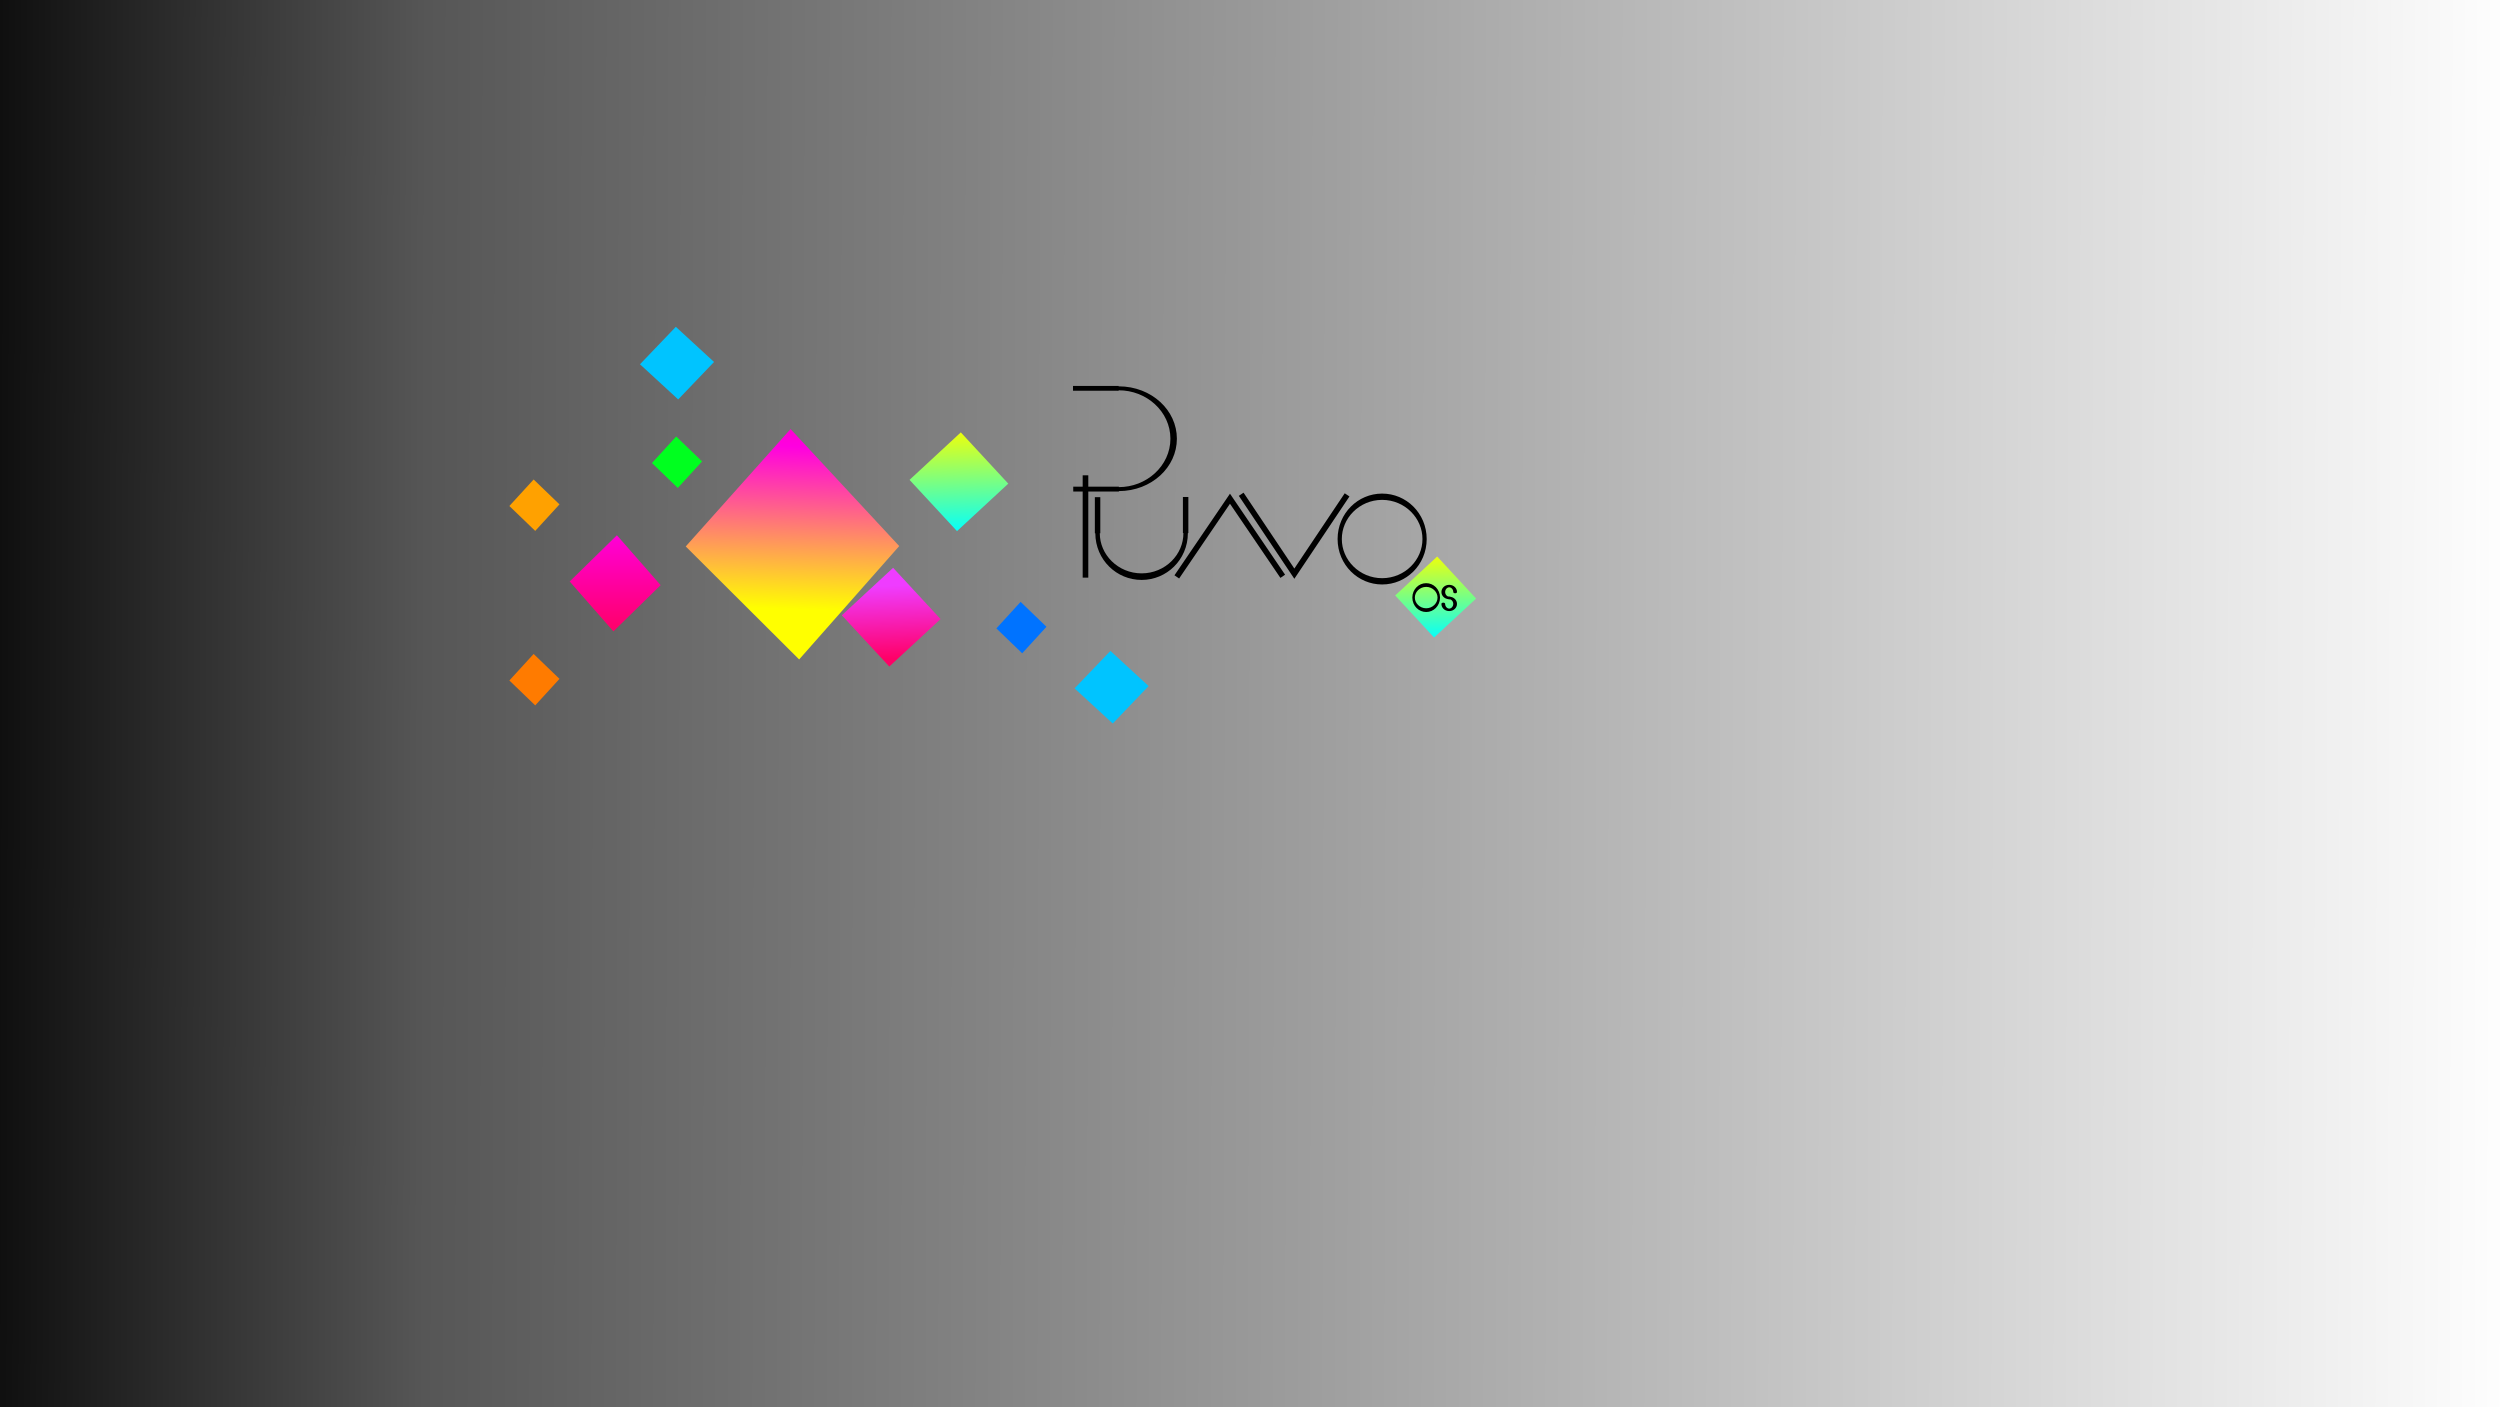
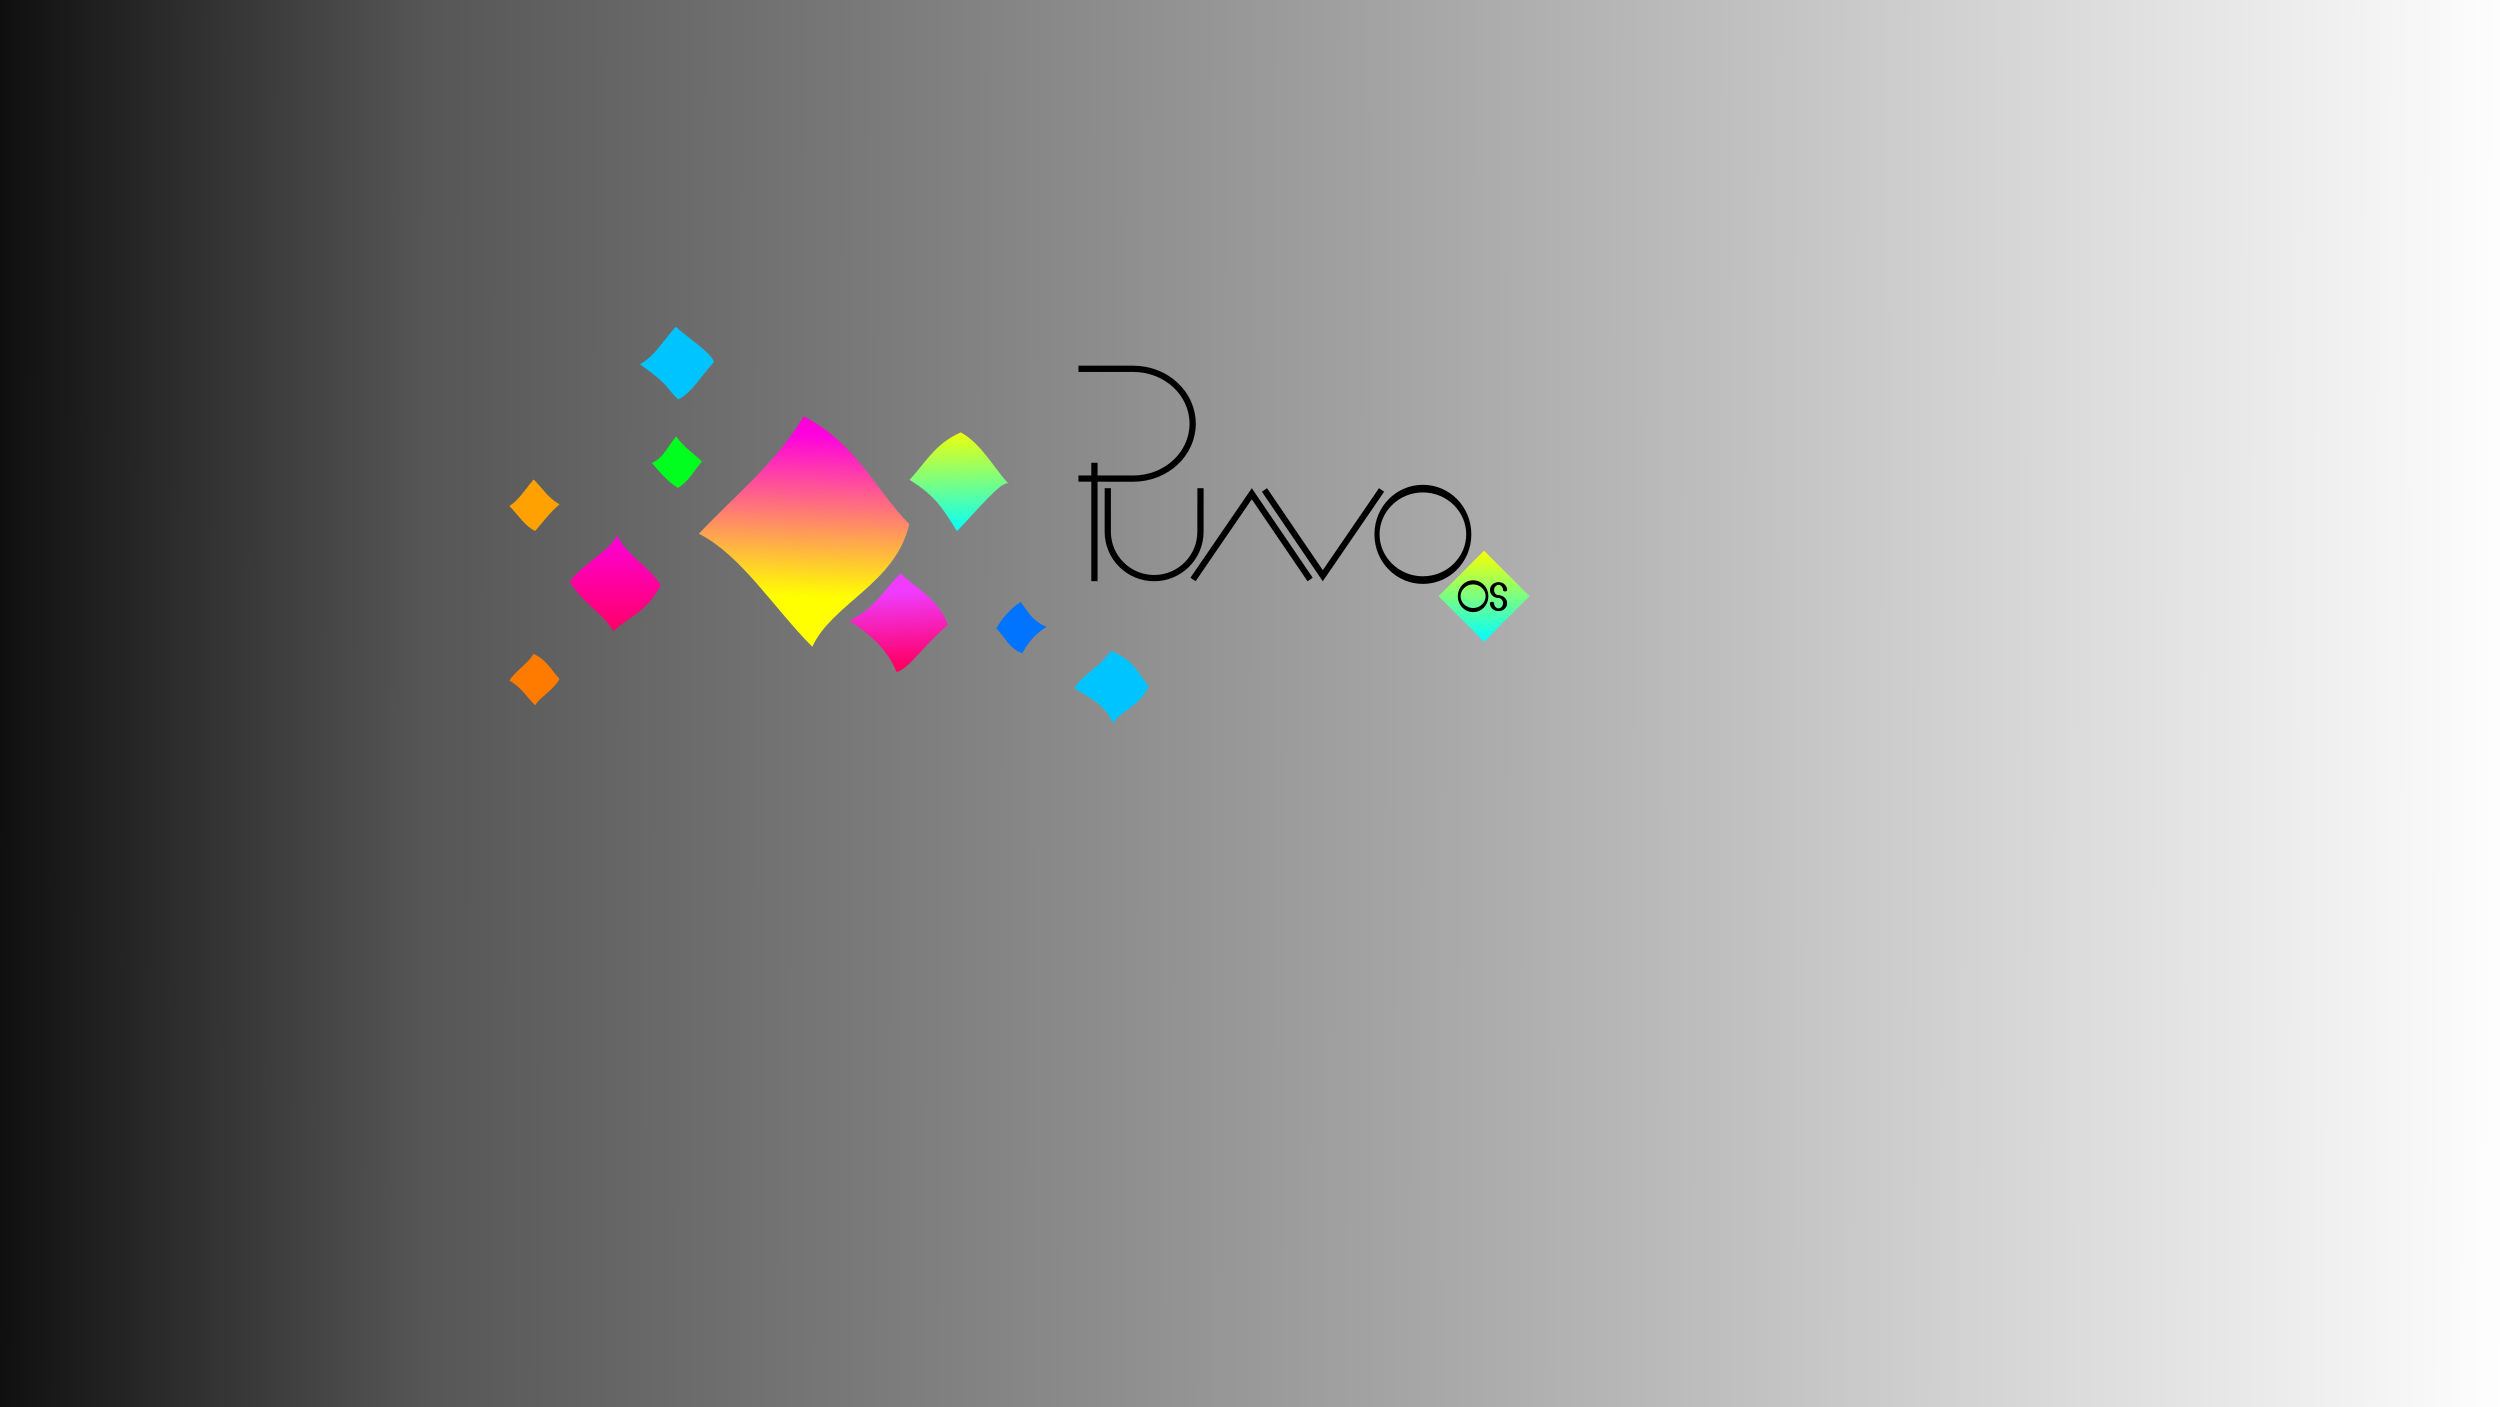
<svg xmlns="http://www.w3.org/2000/svg" xmlns:xlink="http://www.w3.org/1999/xlink" width="1920px" height="1080px" id="svg6873" version="1.1">
  <defs id="defs6875">
-     <linearGradient gradientTransform="translate(330.441,-94.01068)" xlink:href="#linearGradient5378-7" id="linearGradient6801" x1="408.084" y1="504" x2="405.916" y2="422" gradientUnits="userSpaceOnUse" />
    <linearGradient id="linearGradient5378-7">
      <stop id="stop5380-1" offset="0" style="stop-color:#00ffff;stop-opacity:1;" />
      <stop style="stop-color:#f9ff00;stop-opacity:1;" offset="1" id="stop5382-1" />
    </linearGradient>
-     <linearGradient gradientTransform="translate(330.441,-94.01068)" xlink:href="#linearGradient6803" id="linearGradient6815" x1="354.084" y1="600" x2="351.916" y2="544" gradientUnits="userSpaceOnUse" />
    <linearGradient id="linearGradient6803">
      <stop id="stop6805" offset="0" style="stop-color:#ff0067;stop-opacity:1;" />
      <stop style="stop-color:#ef3cff;stop-opacity:1;" offset="1" id="stop6807" />
    </linearGradient>
-     <linearGradient y2="404" x2="1260.959" y1="404" x1="871.041" gradientTransform="matrix(0,-0.2007225,0.1898481,0,395.7423,661.9592)" gradientUnits="userSpaceOnUse" id="linearGradient5971" xlink:href="#linearGradient5468-0" />
    <linearGradient id="linearGradient5468-0">
      <stop style="stop-color:#ff0065;stop-opacity:1;" offset="0" id="stop5474-7" />
      <stop id="stop5476-5" offset="1" style="stop-color:#ff00db;stop-opacity:1;" />
    </linearGradient>
    <linearGradient y2="125.583" x2="792.019" y1="120.686" x1="754.285" gradientTransform="matrix(-0.3560063,-3.735228,3.705418,-0.361178,92.66993,3422.744)" gradientUnits="userSpaceOnUse" id="linearGradient5821" xlink:href="#linearGradient5360-0" />
    <linearGradient id="linearGradient5360-0">
      <stop id="stop5362-3" offset="0" style="stop-color:#ffff00;stop-opacity:1;" />
      <stop style="stop-color:#ff00e0;stop-opacity:1;" offset="0.875" id="stop6184" />
      <stop id="stop6186" offset="0.938" style="stop-color:#ff00d7;stop-opacity:1;" />
      <stop style="stop-color:#ff00cf;stop-opacity:1;" offset="1" id="stop5364-5" />
    </linearGradient>
-     <linearGradient y2="125.583" x2="792.019" y1="120.686" x1="754.285" gradientTransform="matrix(-0.3560063,-3.735228,3.705418,-0.361178,423.1109,3328.733)" gradientUnits="userSpaceOnUse" id="linearGradient6871" xlink:href="#linearGradient5360-0" />
    <linearGradient xlink:href="#linearGradient5270" id="linearGradient5288" x1="-2.357" y1="539.063" x2="1913.902" y2="539.063" gradientUnits="userSpaceOnUse" spreadMethod="repeat" />
    <linearGradient id="linearGradient5270">
      <stop style="stop-color:#7f7f7f;stop-opacity:0.247;" offset="0" id="stop5284" />
      <stop style="stop-color:#000000;stop-opacity:0;" offset="1" id="stop5274" />
    </linearGradient>
    <linearGradient gradientTransform="translate(4.227323,0.936669)" y2="539.063" x2="1913.902" y1="539.063" x1="-2.357" spreadMethod="repeat" gradientUnits="userSpaceOnUse" id="linearGradient6967" xlink:href="#linearGradient5270" />
    <linearGradient xlink:href="#linearGradient5270-1" id="linearGradient5288-1" x1="2009.727" y1="197.063" x2="-79.923" y2="883.063" gradientUnits="userSpaceOnUse" spreadMethod="repeat" gradientTransform="matrix(1.004175,0,0,1,0.0098401,0)" />
    <linearGradient id="linearGradient5270-1">
      <stop style="stop-color:#ffffff;stop-opacity:1;" offset="0" id="stop5284-1" />
      <stop id="stop8202" offset="0.802" style="stop-color:#565656;stop-opacity:1;" />
      <stop style="stop-color:#000000;stop-opacity:1;" offset="1" id="stop7642" />
    </linearGradient>
    <linearGradient y2="883.063" x2="-79.923" y1="197.063" x1="2009.727" spreadMethod="repeat" gradientTransform="matrix(1.004175,0,0,1,0.2371629,0.936669)" gradientUnits="userSpaceOnUse" id="linearGradient7669" xlink:href="#linearGradient5270-1" />
    <linearGradient xlink:href="#linearGradient5270-1" id="linearGradient7692" gradientUnits="userSpaceOnUse" gradientTransform="matrix(1.004175,0,0,1,0.2371629,0.936669)" spreadMethod="repeat" x1="1926.741" y1="463.73" x2="-69.965" y2="459.73" />
    <linearGradient id="linearGradient5378-7-3-2-6-1">
      <stop id="stop5380-1-4-6-7-2" offset="0" style="stop-color:#00ffff;stop-opacity:1;" />
      <stop style="stop-color:#f9ff00;stop-opacity:1;" offset="1" id="stop5382-1-3-4-9-2" />
    </linearGradient>
    <linearGradient xlink:href="#linearGradient5378-7-3-2-6-1-9-2" id="linearGradient9784-0-5-5" gradientUnits="userSpaceOnUse" gradientTransform="matrix(0.3499504,0,0,0.3499504,-0.9397304,892.0369)" x1="408.084" y1="504" x2="405.916" y2="422" />
    <linearGradient id="linearGradient5378-7-3-2-6-1-9-2">
      <stop id="stop5380-1-4-6-7-2-2-5" offset="0" style="stop-color:#00ffff;stop-opacity:1;" />
      <stop style="stop-color:#f9ff00;stop-opacity:1;" offset="1" id="stop5382-1-3-4-9-2-6-9" />
    </linearGradient>
+     <linearGradient id="linearGradient5378-7-4">
+       <stop id="stop5380-1-4" offset="0" style="stop-color:#00ffff;stop-opacity:1;" />
+       <stop style="stop-color:#f9ff00;stop-opacity:1;" offset="1" id="stop5382-1-6" />
+     </linearGradient>
+     <linearGradient id="linearGradient6803-7">
+       <stop id="stop6805-5" offset="0" style="stop-color:#ff0067;stop-opacity:1;" />
+       <stop style="stop-color:#ef3cff;stop-opacity:1;" offset="1" id="stop6807-2" />
+     </linearGradient>
+     <linearGradient id="linearGradient5468-0-6">
+       <stop style="stop-color:#ff0065;stop-opacity:1;" offset="0" id="stop5474-7-3" />
+       <stop id="stop5476-5-9" offset="1" style="stop-color:#ff00db;stop-opacity:1;" />
+     </linearGradient>
+     <linearGradient id="linearGradient11638">
+       <stop style="stop-color:#ffff00;stop-opacity:1;" offset="0" id="stop11640" />
+       <stop id="stop11642" offset="0.938" style="stop-color:#ff00e0;stop-opacity:1;" />
+       <stop style="stop-color:#ff00d7;stop-opacity:1;" offset="0.938" id="stop11644" />
+       <stop id="stop11646" offset="1" style="stop-color:#ff00cf;stop-opacity:1;" />
+     </linearGradient>
+     <linearGradient id="linearGradient11883">
+       <stop style="stop-color:#ccff00;stop-opacity:1;" offset="0" id="stop11885" />
+       <stop style="stop-color:#fffa00;stop-opacity:1;" offset="1" id="stop11887" />
+     </linearGradient>
+     <linearGradient y2="125.583" x2="792.019" y1="125.583" x1="741.696" gradientTransform="matrix(0.06985509,-1.502504,1.502265,0.06986621,35.77281,1507.432)" gradientUnits="userSpaceOnUse" id="linearGradient6161" xlink:href="#linearGradient5392-5-1" />
+     <linearGradient id="linearGradient5392-5-1">
+       <stop style="stop-color:#00ffff;stop-opacity:1;" offset="0" id="stop5394-7-9" />
+       <stop id="stop5398-0-9" offset="0.5" style="stop-color:#00d4ff;stop-opacity:1;" />
+       <stop style="stop-color:#00abff;stop-opacity:1;" offset="0.75" id="stop5400-4-8" />
+       <stop id="stop5396-4-0" offset="1" style="stop-color:#0050ff;stop-opacity:1;" />
+     </linearGradient>
+     <linearGradient xlink:href="#linearGradient5378-7" id="linearGradient14234" gradientUnits="userSpaceOnUse" gradientTransform="translate(330.441,-94.01068)" x1="408.084" y1="504" x2="405.916" y2="422" />
+     <linearGradient xlink:href="#linearGradient6803" id="linearGradient14237" gradientUnits="userSpaceOnUse" gradientTransform="translate(336.1068,-89.72557)" x1="354.084" y1="600" x2="351.916" y2="544" />
+     <linearGradient xlink:href="#linearGradient5468-0" id="linearGradient14244" gradientUnits="userSpaceOnUse" gradientTransform="matrix(0,-0.2007225,0.1898481,0,395.7423,661.9592)" x1="871.041" y1="404" x2="1260.959" y2="404" />
+     <linearGradient id="linearGradient5360-0-2">
+       <stop id="stop5362-3-3" offset="0" style="stop-color:#ffff00;stop-opacity:1;" />
+       <stop style="stop-color:#ff00e0;stop-opacity:1;" offset="0.875" id="stop6184-9" />
+       <stop id="stop6186-2" offset="0.938" style="stop-color:#ff00d7;stop-opacity:1;" />
+       <stop style="stop-color:#ff00cf;stop-opacity:1;" offset="1" id="stop5364-5-8" />
+     </linearGradient>
+     <linearGradient id="linearGradient5468-0-9">
+       <stop style="stop-color:#ff0065;stop-opacity:1;" offset="0" id="stop5474-7-2" />
+       <stop id="stop5476-5-6" offset="1" style="stop-color:#ff00db;stop-opacity:1;" />
+     </linearGradient>
+     <linearGradient id="linearGradient6803-2">
+       <stop id="stop6805-7" offset="0" style="stop-color:#ff0067;stop-opacity:1;" />
+       <stop style="stop-color:#ef3cff;stop-opacity:1;" offset="1" id="stop6807-0" />
+     </linearGradient>
+     <linearGradient id="linearGradient5378-7-9">
+       <stop id="stop5380-1-9" offset="0" style="stop-color:#00ffff;stop-opacity:1;" />
+       <stop style="stop-color:#f9ff00;stop-opacity:1;" offset="1" id="stop5382-1-2" />
+     </linearGradient>
+     <linearGradient xlink:href="#linearGradient5360-0-2-2" id="linearGradient14373-6" gradientUnits="userSpaceOnUse" gradientTransform="matrix(-0.3560063,-3.735228,3.705418,-0.361178,1422.218,3145.087)" x1="754.285" y1="120.686" x2="792.019" y2="125.583" />
+     <linearGradient id="linearGradient5360-0-2-2">
+       <stop id="stop5362-3-3-8" offset="0" style="stop-color:#ffff00;stop-opacity:1;" />
+       <stop style="stop-color:#ff00e0;stop-opacity:1;" offset="0.875" id="stop6184-9-0" />
+       <stop id="stop6186-2-4" offset="0.938" style="stop-color:#ff00d7;stop-opacity:1;" />
+       <stop style="stop-color:#ff00cf;stop-opacity:1;" offset="1" id="stop5364-5-8-2" />
+     </linearGradient>
+     <linearGradient y2="125.583" x2="792.019" y1="120.686" x1="754.285" gradientTransform="matrix(-0.3560063,-3.735228,3.705418,-0.361178,433.2099,3318.993)" gradientUnits="userSpaceOnUse" id="linearGradient14392" xlink:href="#linearGradient5360-0-2-2" />
+     <linearGradient xlink:href="#linearGradient5378-7-3-2-6-1-9-2-1-4" id="linearGradient12349" gradientUnits="userSpaceOnUse" gradientTransform="translate(-842.1212,502.8551)" x1="851.492" y1="722.218" x2="870.402" y2="703.259" />
+     <linearGradient id="linearGradient5378-7-3-2-6-1-9-2-1-4">
+       <stop id="stop5380-1-4-6-7-2-2-5-0-9" offset="0" style="stop-color:#00ffff;stop-opacity:1;" />
+       <stop style="stop-color:#f9ff00;stop-opacity:1;" offset="1" id="stop5382-1-3-4-9-2-6-9-3-0" />
+     </linearGradient>
  </defs>
  <g id="layer1">
    <rect style="fill:url(#linearGradient6967);fill-opacity:1;stroke:none" id="rect3760" width="1916.259" height="1081.873" x="1.87" y="-0.937" />
    <rect style="fill:url(#linearGradient7692);fill-opacity:1.0;stroke:none" id="rect3760-4" width="1924.259" height="1081.873" x="-2.13" y="-0.937" />
-     <g id="g6986">
-       <path id="path5528-5-1" d="m 613.74,506.458 76.855,-87.078 -83.452,-89.86 -80.498,90.149 z" style="color:#000000;fill:url(#linearGradient6871);fill-opacity:1;stroke:none;stroke-width:3;marker:none;visibility:visible;display:inline;overflow:visible;enable-background:accumulate" />
-       <path id="path5528-8-5" d="m 471.096,484.905 36.261,-35.502 -33.571,-38.33 -36.261,35.502 z" style="color:#000000;fill:url(#linearGradient5971);fill-opacity:1;stroke:none;stroke-width:22.089;marker:none;visibility:visible;display:inline;overflow:visible;enable-background:accumulate" />
-       <rect transform="matrix(0.7202464,0.6937184,-0.6750564,0.7377661,0,0)" y="-118.85" x="609.656" height="27.606" width="27.561" id="rect6232" style="fill:#00ff1f;fill-opacity:1;stroke:none" />
-       <rect transform="matrix(0.7202464,0.6937184,-0.6750564,0.7377661,0,0)" y="77.458" x="641.616" height="27.606" width="27.561" id="rect6232-65" style="fill:#ff7b00;fill-opacity:1;stroke:none" />
-       <rect transform="matrix(0.7202464,0.6937184,-0.6750564,0.7377661,0,0)" y="-19.087" x="551.129" height="27.606" width="27.561" id="rect6232-0" style="fill:#ffa100;fill-opacity:1;stroke:none" />
-       <rect transform="matrix(0.7202464,0.6937184,-0.6750564,0.7377661,0,0)" y="-210.897" x="890.62" height="27.606" width="27.561" id="rect6232-73-2" style="fill:#0073ff;fill-opacity:1;stroke:none" />
-       <path id="path5528-8-5-0" d="m 682.981,511.905 39.377,-36.464 -36.456,-39.368 -39.377,36.464 z" style="color:#000000;fill:url(#linearGradient6815);fill-opacity:1;stroke:none;stroke-width:22.089;marker:none;visibility:visible;display:inline;overflow:visible;enable-background:accumulate" />
-       <path id="path5528-8-5-0-06" d="m 734.981,407.905 39.377,-36.464 -36.456,-39.368 -39.377,36.464 z" style="color:#000000;fill:url(#linearGradient6801);fill-opacity:1;stroke:none;stroke-width:22.089;marker:none;visibility:visible;display:inline;overflow:visible;enable-background:accumulate" />
-       <rect transform="matrix(0.7357076,0.6772993,-0.6915163,0.7223609,0,0)" y="-209.863" x="961.902" height="39.822" width="39.871" id="rect6232-4-3-2" style="fill:#00c4ff;fill-opacity:1;stroke:none" />
-       <rect transform="matrix(0.7357076,0.6772993,-0.6915163,0.7223609,0,0)" y="-166.922" x="548.613" height="39.822" width="39.871" id="rect6232-4-3-2-1" style="fill:#00c4ff;fill-opacity:1;stroke:none" />
-     </g>
-     <g transform="matrix(2.343222,0,0,2.343222,-433.8996,-1938.56)" id="g10488">
-       <g style="stroke:#000000;stroke-opacity:1" transform="translate(-23.33333,-6.666714)" id="g9870-4-9">
-         <path style="color:#000000;fill:none;stroke:#000000;stroke-width:1.851;stroke-linecap:butt;stroke-linejoin:miter;stroke-miterlimit:4;stroke-opacity:1;stroke-dasharray:none;stroke-dashoffset:0;marker:none;visibility:visible;display:inline;overflow:visible;enable-background:accumulate" d="m 594.205,1023.053 17.429,-25.625 17.296,25.429" id="path9012-9-3-4-2-2-4" />
-         <path style="color:#000000;fill:none;stroke:#000000;stroke-width:1.865;stroke-linecap:butt;stroke-linejoin:miter;stroke-miterlimit:4;stroke-opacity:1;stroke-dasharray:none;stroke-dashoffset:0;marker:none;visibility:visible;display:inline;overflow:visible;enable-background:accumulate" d="m 615.309,995.968 17.422,26.027 17.289,-25.828" id="path9012-6-6-6-1-9-0-2" />
-         <path style="fill:none;stroke:#000000;stroke-width:6.598;stroke-linecap:round;stroke-linejoin:round;stroke-miterlimit:4;stroke-opacity:1;stroke-dasharray:none;stroke-dashoffset:0" id="path9032-3-6-6-0-8-1" d="m 436.667,85.417 c 36.589,0 66.25,19.867 66.25,44.375 0,24.508 -29.661,44.375 -66.25,44.375 -36.589,0 -66.25,-19.867 -66.25,-44.375 0,-24.432 29.486,-44.268 65.962,-44.375" transform="matrix(0.2099265,0,0,0.3123999,569.839,970.0946)" />
-         <path style="color:#000000;fill:none;stroke:#000000;stroke-width:1.842;stroke-linecap:butt;stroke-linejoin:miter;stroke-miterlimit:4;stroke-opacity:1;stroke-dasharray:none;stroke-dashoffset:0;marker:none;visibility:visible;display:inline;overflow:visible;enable-background:accumulate" d="m 564.277,989.757 0,33.538" id="path8482-5-7-1-6-1-2" />
-         <g id="g9388-3-4-95-7" transform="matrix(0.298895,0,0,0.295849,368.447,760.7913)" style="fill:none;stroke:#000000;stroke-width:5.968;stroke-miterlimit:4;stroke-opacity:1;stroke-dasharray:none">
-           <path transform="matrix(0.7289113,0,0,1.084722,398.4191,697.2725)" d="m 502.917,129.792 c 0,24.508 -29.661,44.375 -66.25,44.375 -36.589,0 -66.25,-19.867 -66.25,-44.375 0,0 0,0 0,0" id="path9032-4-1-0-8-9-9-6" style="fill:none;stroke:#000000;stroke-width:6.711;stroke-linecap:round;stroke-linejoin:round;stroke-miterlimit:4;stroke-opacity:1;stroke-dasharray:none;stroke-dashoffset:0" />
-           <path id="path9366-1-9-9-5" d="m 765,837.943 0,-40" style="fill:none;stroke:#000000;stroke-width:5.968;stroke-linecap:butt;stroke-linejoin:miter;stroke-miterlimit:4;stroke-opacity:1;stroke-dasharray:none" />
-           <path id="path9366-6-8-2-8-7" d="m 668.437,838.15 0,-40" style="fill:none;stroke:#000000;stroke-width:5.968;stroke-linecap:butt;stroke-linejoin:miter;stroke-miterlimit:4;stroke-opacity:1;stroke-dasharray:none" />
-         </g>
-         <g transform="matrix(0,-0.3420388,0.3737794,0,261.9317,1222.907)" id="g9388-2-6-6-0-7" style="fill:none;stroke:#000000;stroke-width:4.645;stroke-miterlimit:4;stroke-opacity:1;stroke-dasharray:none">
-           <path transform="matrix(0.7289113,0,0,1.084722,398.4191,697.2725)" d="m 502.917,129.792 c 0,24.508 -29.661,44.375 -66.25,44.375 -36.589,0 -66.25,-19.867 -66.25,-44.375 0,0 0,0 0,0" id="path9032-4-1-0-4-8-8-8-4" style="fill:none;stroke:#000000;stroke-width:5.224;stroke-linecap:round;stroke-linejoin:round;stroke-miterlimit:4;stroke-opacity:1;stroke-dasharray:none;stroke-dashoffset:0" />
-           <path id="path9366-8-1-8-2-3" d="m 765,837.943 0,-40" style="fill:none;stroke:#000000;stroke-width:4.645;stroke-linecap:butt;stroke-linejoin:miter;stroke-miterlimit:4;stroke-opacity:1;stroke-dasharray:none" />
-           <path id="path9366-6-2-2-9-5-9" d="m 668.437,838.15 0,-40" style="fill:none;stroke:#000000;stroke-width:4.645;stroke-linecap:butt;stroke-linejoin:miter;stroke-miterlimit:4;stroke-opacity:1;stroke-dasharray:none" />
-         </g>
+     <path style="color:#000000;fill:url(#linearGradient14244);fill-opacity:1;stroke:none;stroke-width:22.089;marker:none;visibility:visible;display:inline;overflow:visible;enable-background:accumulate" d="m 471.096,484.905 c 12.087,-11.834 25.39,-14.243 36.261,-35.502 -8.785,-14.366 -25.428,-22.252 -33.571,-38.33 -3.495,10.402 -26.017,21.819 -36.261,35.502 10.225,17.282 25.403,24.042 33.571,38.33 z" id="path5528-8-5" />
+     <path transform="matrix(0.7202464,0.6937184,-0.6750564,0.7377661,0,0)" style="fill:#00ff1f;fill-opacity:1;stroke:none" d="m 609.656,-118.85 c 10.583,1.833 18.459,0.112 27.561,0 0.139,9.22 2.986,18.794 0,27.606 -10.378,2.034 -18.817,0.757 -27.561,0 3.881,-10.406 0,-18.404 0,-27.606 z" id="rect6232" />
+     <path transform="matrix(0.7202464,0.6937184,-0.6750564,0.7377661,0,0)" style="fill:#ff7b00;fill-opacity:1;stroke:none" d="m 641.616,77.458 c 10.621,-3.776 18.524,-0.396 27.561,0 2.566,9.723 -1.752,20.378 0,27.606 -9.183,-0.005 -15.945,-2.653 -27.561,0 -1.478,-6.912 1.647,-19.613 0,-27.606 z" id="rect6232-65" />
+     <path transform="matrix(0.7202464,0.6937184,-0.6750564,0.7377661,0,0)" style="fill:#ffa100;fill-opacity:1;stroke:none" d="m 551.129,-19.087 c 9.186,0.002 17.274,2.548 27.561,0 -1.328,10.142 -0.112,18.483 0,27.606 -7.39,2.927 -18.22,0.25 -27.561,0 2.366,-8.355 0.208,-18.329 0,-27.606 z" id="rect6232-0" />
+     <path transform="matrix(0.7202464,0.6937184,-0.6750564,0.7377661,0,0)" style="fill:#0073ff;fill-opacity:1;stroke:none" d="m 890.62,-210.897 c 8.517,1.22 15.858,4.583 27.561,0 -1.768,7.315 -3.074,14.815 0,27.606 -9.709,4.302 -18.401,0.225 -27.561,0 -1.966,-8.361 -2.429,-17.365 0,-27.606 z" id="rect6232-73-2" />
+     <path style="color:#000000;fill:url(#linearGradient14234);fill-opacity:1;stroke:none;stroke-width:22.089;marker:none;visibility:visible;display:inline;overflow:visible;enable-background:accumulate" d="m 734.981,407.905 c 14.946,-15.431 34.64,-39.409 39.377,-36.464 -11.891,-13.416 -20.868,-30.674 -36.456,-39.368 -20.017,8.709 -27.408,23.731 -39.377,36.464 21.252,13.077 26.295,23.61 36.456,39.368 z" id="path5528-8-5-0-06" />
+     <path transform="matrix(0.7357076,0.6772993,-0.6915163,0.7223609,0,0)" style="fill:#00c4ff;fill-opacity:1;stroke:none" d="m 961.902,-209.863 c 16.738,-7.254 27.466,-1.863 39.871,0 6.113,14.693 -2.357,28.801 0,39.822 -13.93,-7.188 -26.785,-2.293 -39.871,0 -3.288,-10.085 3.288,-27.808 0,-39.822 z" id="rect6232-4-3-2" />
+     <path transform="matrix(0.7357076,0.6772993,-0.6915163,0.7223609,0,0)" style="fill:#00c4ff;fill-opacity:1;stroke:none" d="m 548.613,-166.922 c 13.29,0 32.548,-3.824 39.871,0 0.1,13.345 4.09,29.485 0,39.822 -13.155,-0.032 -10.852,-3.714 -39.871,0 4.054,-12.527 0.006,-26.547 0,-39.822 z" id="rect6232-4-3-2-1" />
+     <path style="color:#000000;fill:url(#linearGradient14392);fill-opacity:1;stroke:none;stroke-width:3;marker:none;visibility:visible;display:inline;overflow:visible;enable-background:accumulate" d="m 623.839,496.717 c 15.251,-33.299 63.93,-48.501 74.498,-94.149 -27.017,-27.603 -39.998,-61.444 -81.095,-82.789 -21.786,36.358 -53.11,60.793 -80.498,90.149 32.605,16.424 58.064,57.859 87.095,86.789 z" id="path5528-5-1-5-0" />
+     <path style="color:#000000;fill:url(#linearGradient14237);fill-opacity:1;stroke:none;stroke-width:22.089;marker:none;visibility:visible;display:inline;overflow:visible;enable-background:accumulate" d="m 688.646,516.19 c 9.838,-3.114 17.516,-17.064 39.377,-36.464 -7.699,-19.878 -23.321,-27.104 -36.456,-39.368 -12.759,12.84 -20.432,27.486 -39.377,36.464 21.05,13.123 31.057,26.245 36.456,39.368 z" id="path5528-8-5-0" />
+     <g id="g12333" transform="matrix(2.590109,0,0,2.590109,-1124.818,-1735.055)">
+       <g id="g12325">
+         <path style="color:#000000;fill:none;stroke:#000000;stroke-width:1.851;stroke-linecap:butt;stroke-linejoin:miter;stroke-miterlimit:4;stroke-opacity:1;stroke-dasharray:none;stroke-dashoffset:0;marker:none;visibility:visible;display:inline;overflow:visible;enable-background:accumulate" d="m 788.015,841.701 17.429,-25.429 17.296,25.429" id="path9012-9-3-4-2-2-4-9-7" />
+         <path style="fill:none;stroke:#000000;stroke-width:7.388;stroke-linecap:round;stroke-linejoin:round;stroke-miterlimit:4;stroke-opacity:1;stroke-dasharray:none;stroke-dashoffset:0" id="path9032-3-6-6-0-8-1-8-1" d="m 436.667,85.417 c 36.589,0 66.25,19.867 66.25,44.375 0,24.508 -29.661,44.375 -66.25,44.375 -36.589,0 -66.25,-19.867 -66.25,-44.375 0,-24.432 29.486,-44.268 65.962,-44.375" transform="matrix(0.2053854,0,0,0.3056421,766.4927,788.651)" />
+         <path style="color:#000000;fill:none;stroke:#000000;stroke-width:1.851;stroke-linecap:butt;stroke-linejoin:miter;stroke-miterlimit:4;stroke-opacity:1;stroke-dasharray:none;stroke-dashoffset:0;marker:none;visibility:visible;display:inline;overflow:visible;enable-background:accumulate" d="m 758.786,807.093 0,35.109" id="path8482-5-7-1-6-1-2-0-5" />
+         <path style="color:#000000;fill:none;stroke:#000000;stroke-width:1.851;stroke-linecap:butt;stroke-linejoin:miter;stroke-miterlimit:4;stroke-opacity:1;stroke-dasharray:none;stroke-dashoffset:0;marker:none;visibility:visible;display:inline;overflow:visible;enable-background:accumulate" d="m 843.925,815.154 -17.429,25.429 -17.296,-25.429" id="path9012-9-3-4-2-2-4-9-2-0" />
+         <path style="fill:none;stroke:#000000;stroke-width:1.851;stroke-linecap:square;stroke-linejoin:round;stroke-miterlimit:4;stroke-opacity:1;stroke-dasharray:none;stroke-dashoffset:0" d="m 790.235,815.567 -0.006,11.983 c 0,7.591 -6.154,13.744 -13.744,13.744 -7.591,0 -13.744,-6.154 -13.744,-13.744 l 0.009,-11.991" id="path12141-2" />
+         <path style="fill:none;stroke:#000000;stroke-width:1.851;stroke-linecap:square;stroke-linejoin:round;stroke-miterlimit:4;stroke-opacity:1;stroke-dasharray:none;stroke-dashoffset:0" d="m 754.978,779.229 15.341,0.007 c 9.718,0 17.596,7.287 17.596,16.276 0,8.989 -7.878,16.276 -17.596,16.276 l -15.351,-0.011" id="path12141-0-7" />
      </g>
-       <g transform="translate(514.5685,-31.43279)" id="g9616-7-9-3">
-         <path style="color:#000000;fill:url(#linearGradient9784-0-5-5);fill-opacity:1;stroke:none;stroke-width:22.089;marker:none;visibility:visible;display:inline;overflow:visible;enable-background:accumulate" d="m 140.629,1067.683 13.78,-12.761 -12.758,-13.777 -13.78,12.761 z" id="path5528-8-5-0-06-49-6-6-0-1-3" />
-         <g id="g9610-2-8-9">
-           <g style="fill:none;stroke:#ffffff;stroke-width:24.797;stroke-miterlimit:4;stroke-opacity:1;stroke-dasharray:none" transform="matrix(0.04032704,0,0,0.04032704,103.6996,1024.81)" id="g9233-6-3-5-6-4">
-             <path style="fill:none;stroke:#000000;stroke-width:27.887;stroke-linecap:round;stroke-linejoin:round;stroke-miterlimit:4;stroke-opacity:1;stroke-dasharray:none;stroke-dashoffset:0" id="path9032-4-1-5-1-3-3-0-8" d="m 502.917,129.792 c 0,24.508 -29.661,44.375 -66.25,44.375 -36.589,0 -66.25,-19.867 -66.25,-44.375 0,-24.508 29.661,-44.375 66.25,-44.375 0,0 0,0 0,0" transform="matrix(0,0.7289113,-1.084722,0,1179.553,375.1571)" />
-             <path style="fill:none;stroke:#000000;stroke-width:27.887;stroke-linecap:round;stroke-linejoin:round;stroke-miterlimit:4;stroke-opacity:1;stroke-dasharray:none;stroke-dashoffset:0" id="path9032-4-1-5-0-21-3-0-2-6" d="m 436.667,85.417 c 36.589,0 66.25,19.867 66.25,44.375 0,24.508 -29.661,44.375 -66.25,44.375 -36.589,0 -66.25,-19.867 -66.25,-44.375 0,0 0,0 0,0" transform="matrix(0,0.7289113,1.084722,0,897.8154,471.734)" />
+       <g transform="translate(1.458408,0.3093592)" id="g12315">
+         <rect style="fill:url(#linearGradient12349);fill-opacity:1;stroke:none" id="rect12162-8" width="19.092" height="19.092" x="9.191" y="1206.114" transform="matrix(0.7071068,-0.7071068,0.7071068,0.7071068,0,0)" />
+         <g id="g9610-2-8-9-1-7" transform="translate(731.5682,-208.2475)">
+           <g style="fill:none;stroke:#ffffff;stroke-width:24.797;stroke-miterlimit:4;stroke-opacity:1;stroke-dasharray:none" transform="matrix(0.04032704,0,0,0.04032704,103.6996,1024.81)" id="g9233-6-3-5-6-4-0-7">
+             <path style="fill:none;stroke:#000000;stroke-width:27.887;stroke-linecap:round;stroke-linejoin:round;stroke-miterlimit:4;stroke-opacity:1;stroke-dasharray:none;stroke-dashoffset:0" id="path9032-4-1-5-1-3-3-0-8-3-7" d="m 502.917,129.792 c 0,24.508 -29.661,44.375 -66.25,44.375 -36.589,0 -66.25,-19.867 -66.25,-44.375 0,-24.508 29.661,-44.375 66.25,-44.375 0,0 0,0 0,0" transform="matrix(0,0.7289113,-1.084722,0,1179.553,375.1571)" />
+             <path style="fill:none;stroke:#000000;stroke-width:27.887;stroke-linecap:round;stroke-linejoin:round;stroke-miterlimit:4;stroke-opacity:1;stroke-dasharray:none;stroke-dashoffset:0" id="path9032-4-1-5-0-21-3-0-2-6-1-1" d="m 436.667,85.417 c 36.589,0 66.25,19.867 66.25,44.375 0,24.508 -29.661,44.375 -66.25,44.375 -36.589,0 -66.25,-19.867 -66.25,-44.375 0,0 0,0 0,0" transform="matrix(0,0.7289113,1.084722,0,897.8154,471.734)" />
          </g>
-           <path transform="matrix(0.06231486,0,0,0.0927332,110.8311,1042.564)" d="m 436.667,85.417 c 36.589,0 66.25,19.867 66.25,44.375 0,24.508 -29.661,44.375 -66.25,44.375 -36.589,0 -66.25,-19.867 -66.25,-44.375 0,-24.432 29.486,-44.268 65.962,-44.375" id="path9032-3-8-7-9-1-6-5" style="fill:none;stroke:#000000;stroke-width:13.155;stroke-linecap:round;stroke-linejoin:round;stroke-miterlimit:4;stroke-opacity:1;stroke-dasharray:none;stroke-dashoffset:0" />
+           <path transform="matrix(0.06231486,0,0,0.0927332,110.8311,1042.564)" d="m 436.667,85.417 c 36.589,0 66.25,19.867 66.25,44.375 0,24.508 -29.661,44.375 -66.25,44.375 -36.589,0 -66.25,-19.867 -66.25,-44.375 0,-24.432 29.486,-44.268 65.962,-44.375" id="path9032-3-8-7-9-1-6-5-0-1" style="fill:none;stroke:#000000;stroke-width:13.155;stroke-linecap:round;stroke-linejoin:round;stroke-miterlimit:4;stroke-opacity:1;stroke-dasharray:none;stroke-dashoffset:0" />
        </g>
      </g>
    </g>
  </g>
</svg>
